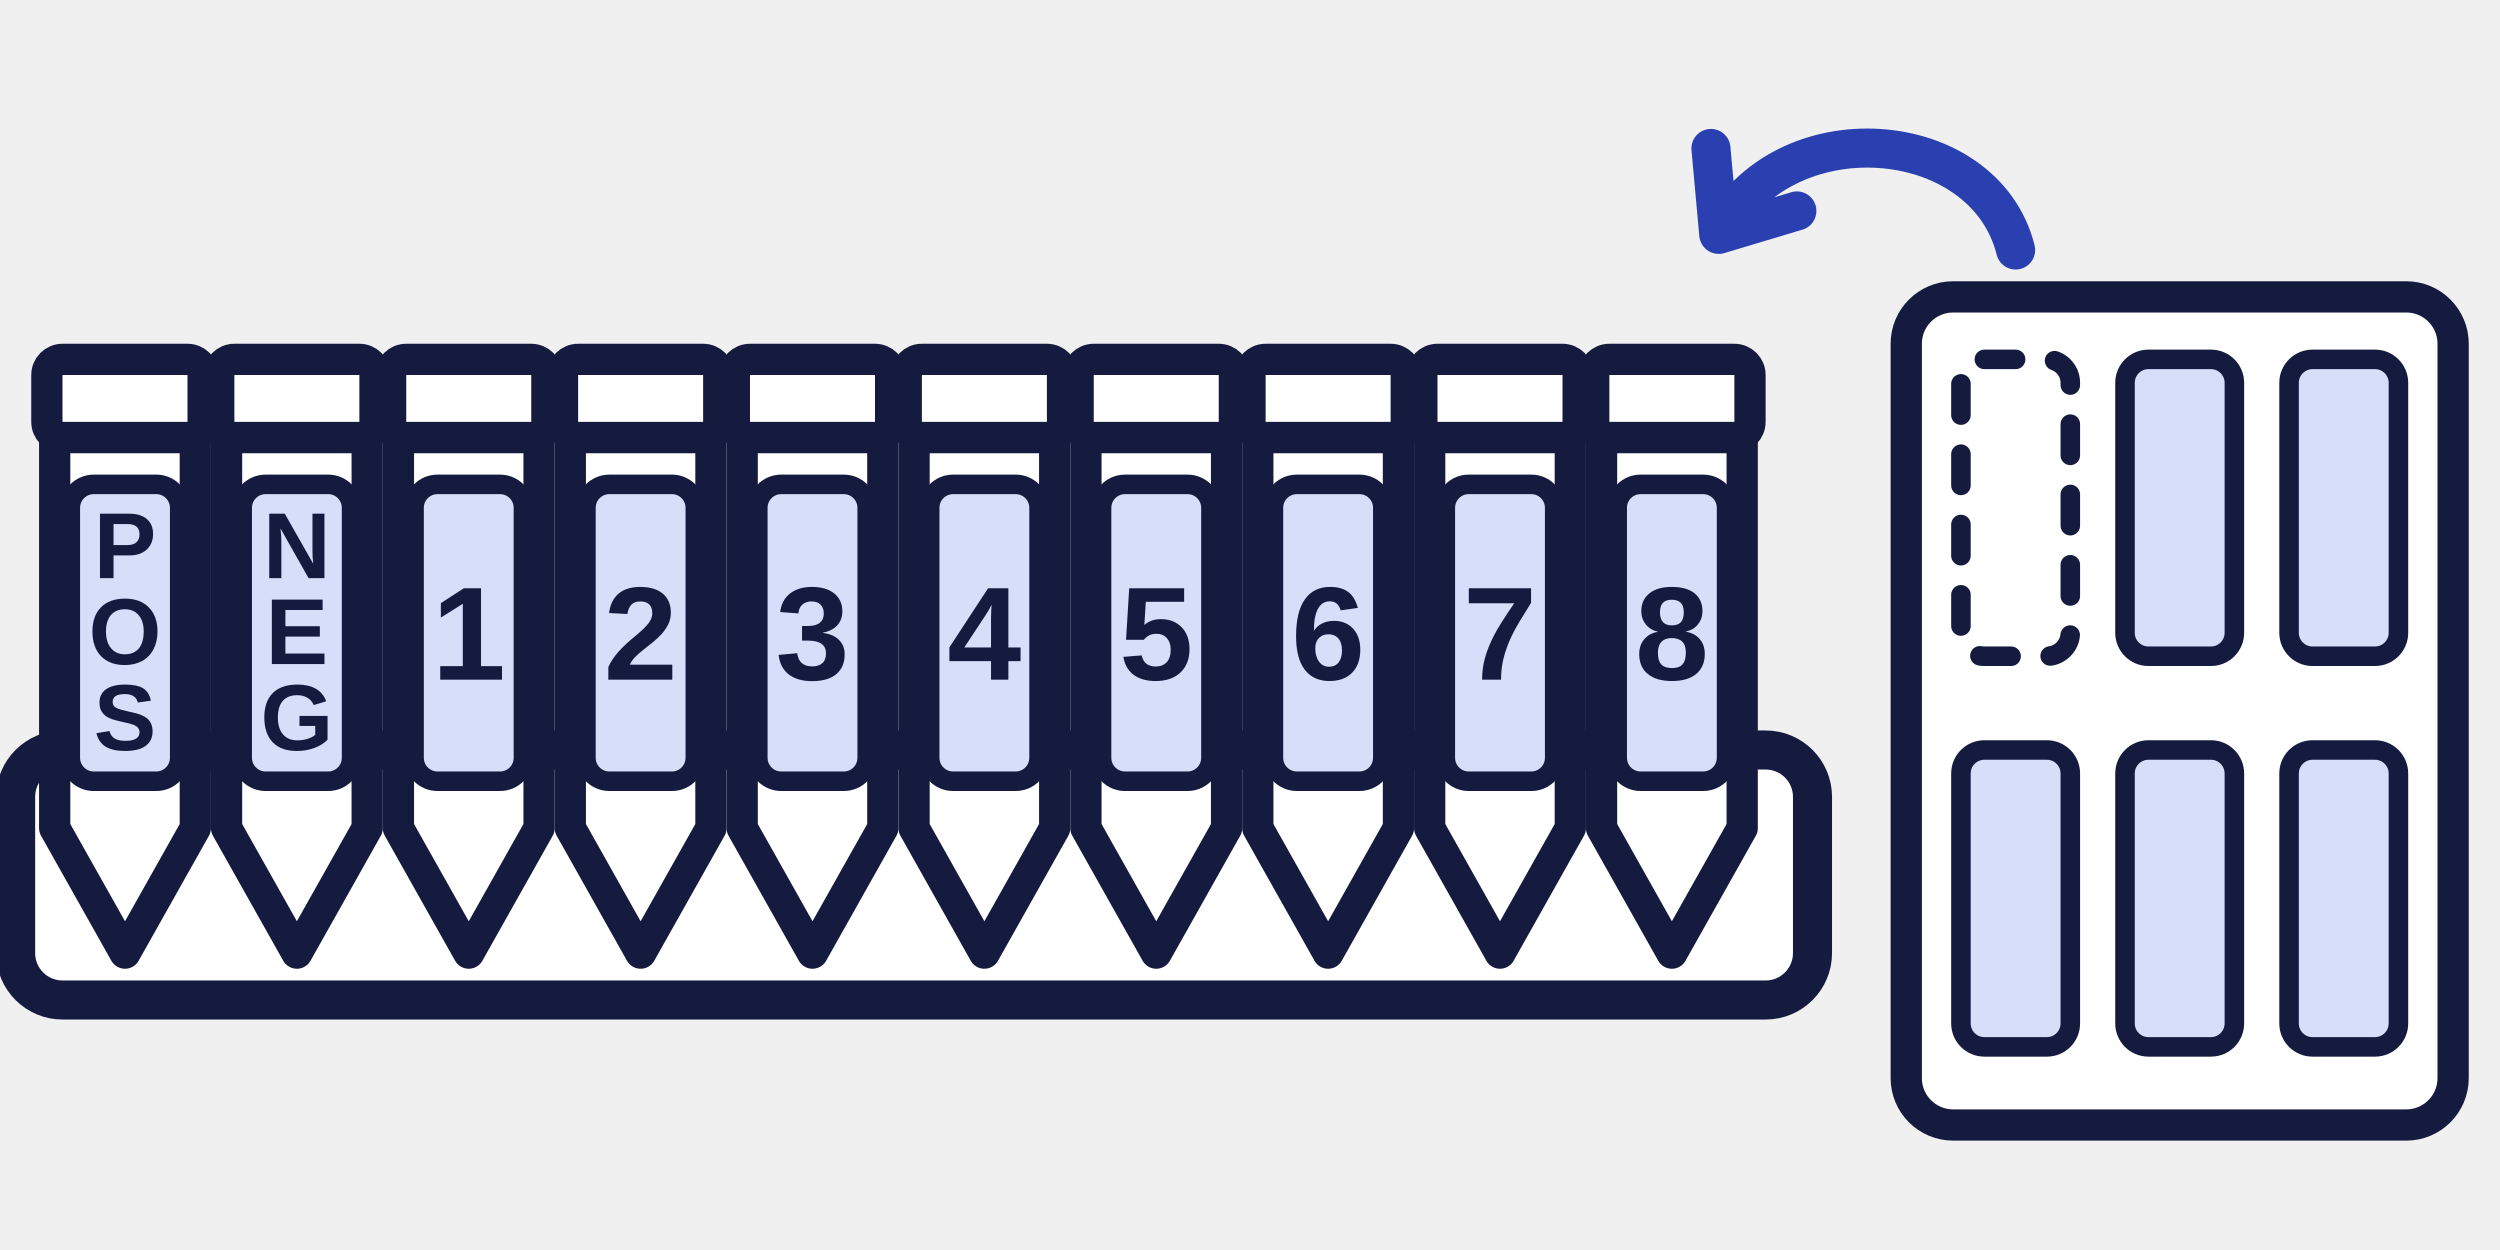
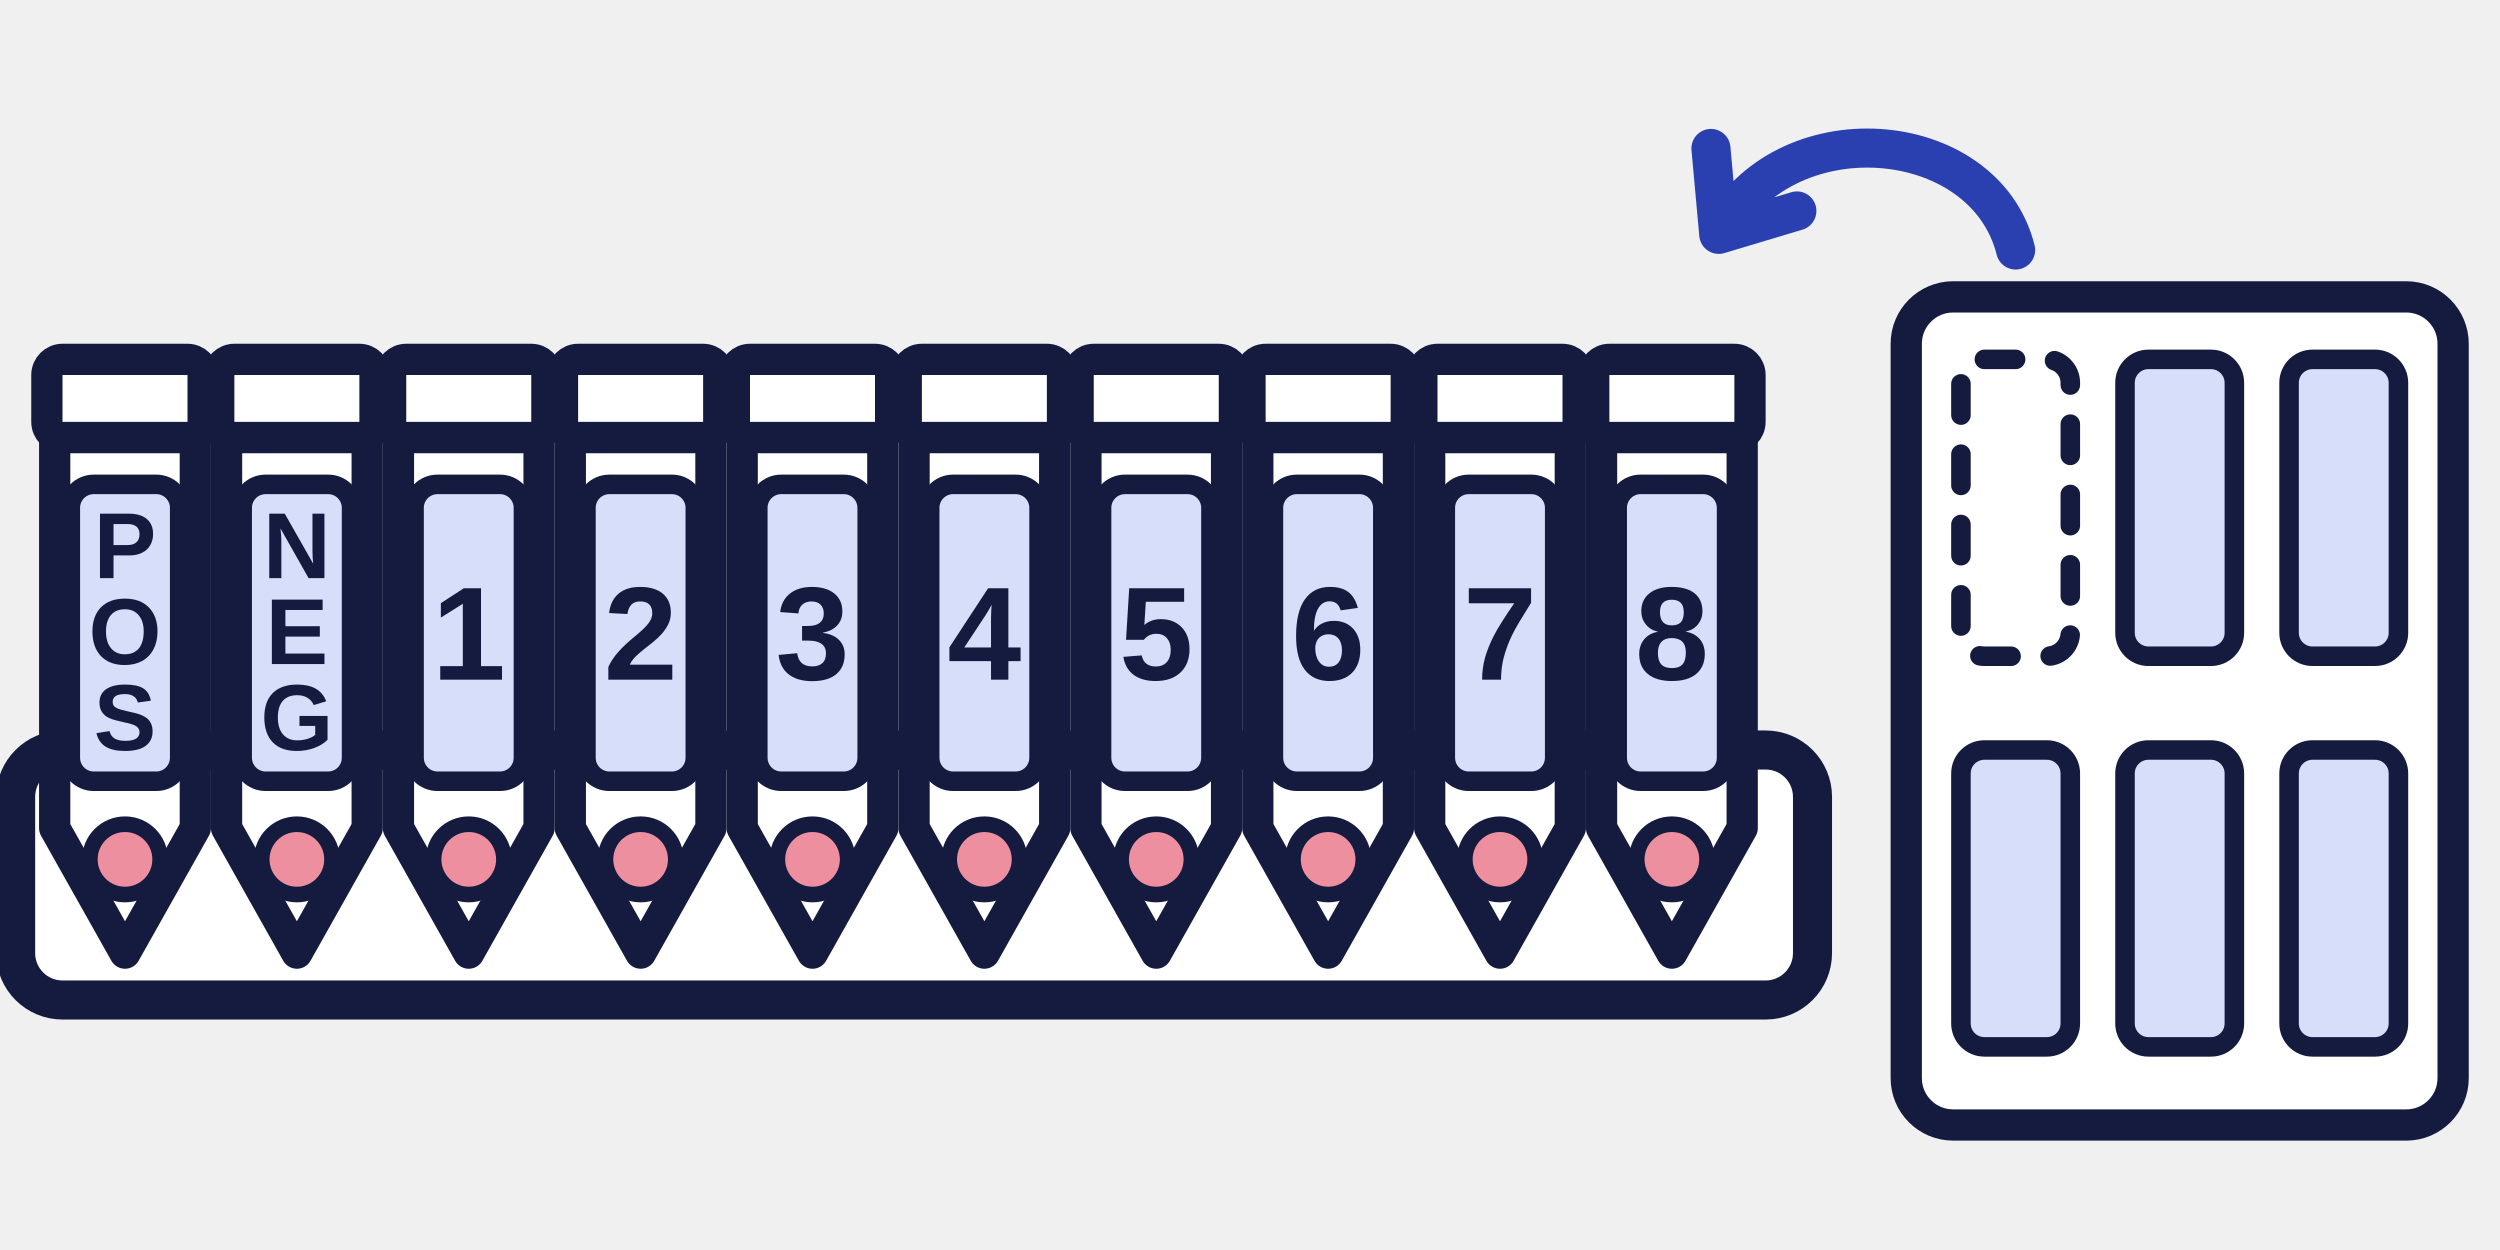
<svg xmlns="http://www.w3.org/2000/svg" viewBox="0 0 320 160" fill="none" stroke="#141b3f" stroke-width="4" stroke-linecap="round" stroke-linejoin="round">
  <style>.s{transform-box:fill-box;transform-origin:50% 0;animation:p 1.6s ease-in-out 3}@keyframes p{0%,12%{transform:translate(44px,-16px)}35%{transform:translate(38px,-30px) rotate(-16deg)}75%{transform:translate(0,-6px)}90%{transform:none}}@media (prefers-reduced-motion:reduce){*{animation:none!important}}</style>
  <defs>
    <g id="t" fill="#fff">
      <path d="M-9 10V60L0 76 9 60V10z" />
+       <circle cy="64" r="4.5" fill="#ee8fa0" stroke-width="2" />
      <rect x="-10" y="0" width="20" height="10" rx="2" />
    </g>
    <rect id="k" x="-7" y="0" width="14" height="38" rx="3" fill="#d6defa" stroke-width="2.5" />
    <g id="u">
      <use href="#t" />
      <use href="#k" y="16" />
    </g>
  </defs>
  <rect x="2" y="96" width="230" height="32" rx="6" fill="#fff" stroke-width="5" />
  <use href="#u" x="16" y="46" />
  <use href="#u" x="38" y="46" />
  <use href="#u" x="60" y="46" />
  <use href="#u" x="82" y="46" />
  <use href="#u" x="104" y="46" />
  <use href="#u" x="126" y="46" />
  <use href="#u" x="148" y="46" />
  <use href="#u" x="170" y="46" />
  <use href="#u" x="192" y="46" />
  <use href="#t" x="214" y="46" />
  <rect x="244" y="38" width="70" height="106" rx="6" fill="#fff" />
  <rect x="251" y="46" width="14" height="38" rx="3" stroke-width="2.5" stroke-dasharray="4 5" />
  <use href="#k" x="279" y="46" />
  <use href="#k" x="300" y="46" />
  <use href="#k" x="258" y="96" />
  <use href="#k" x="279" y="96" />
  <use href="#k" x="300" y="96" />
  <path d="M258 32c-4-16-30-18-38-2m-1-11 1 11 10-3" stroke="#2a40b0" stroke-width="5" />
  <g fill="#141b3f" stroke="none" font-family="Arial,Helvetica,sans-serif" font-weight="700" font-size="12" text-anchor="middle">
    <text x="16" y="74">P</text>
    <text x="16" y="85">O</text>
    <text x="16" y="96">S</text>
    <text x="38" y="74">N</text>
    <text x="38" y="85">E</text>
    <text x="38" y="96">G</text>
    <g font-size="17">
      <text x="60" y="87">1</text>
      <text x="82" y="87">2</text>
      <text x="104" y="87">3</text>
      <text x="126" y="87">4</text>
      <text x="148" y="87">5</text>
      <text x="170" y="87">6</text>
      <text x="192" y="87">7</text>
    </g>
  </g>
  <g class="s">
    <use href="#k" x="214" y="62" />
    <text x="214" y="87" fill="#141b3f" stroke="none" font-family="Arial,Helvetica,sans-serif" font-weight="700" font-size="17" text-anchor="middle">8</text>
  </g>
</svg>
